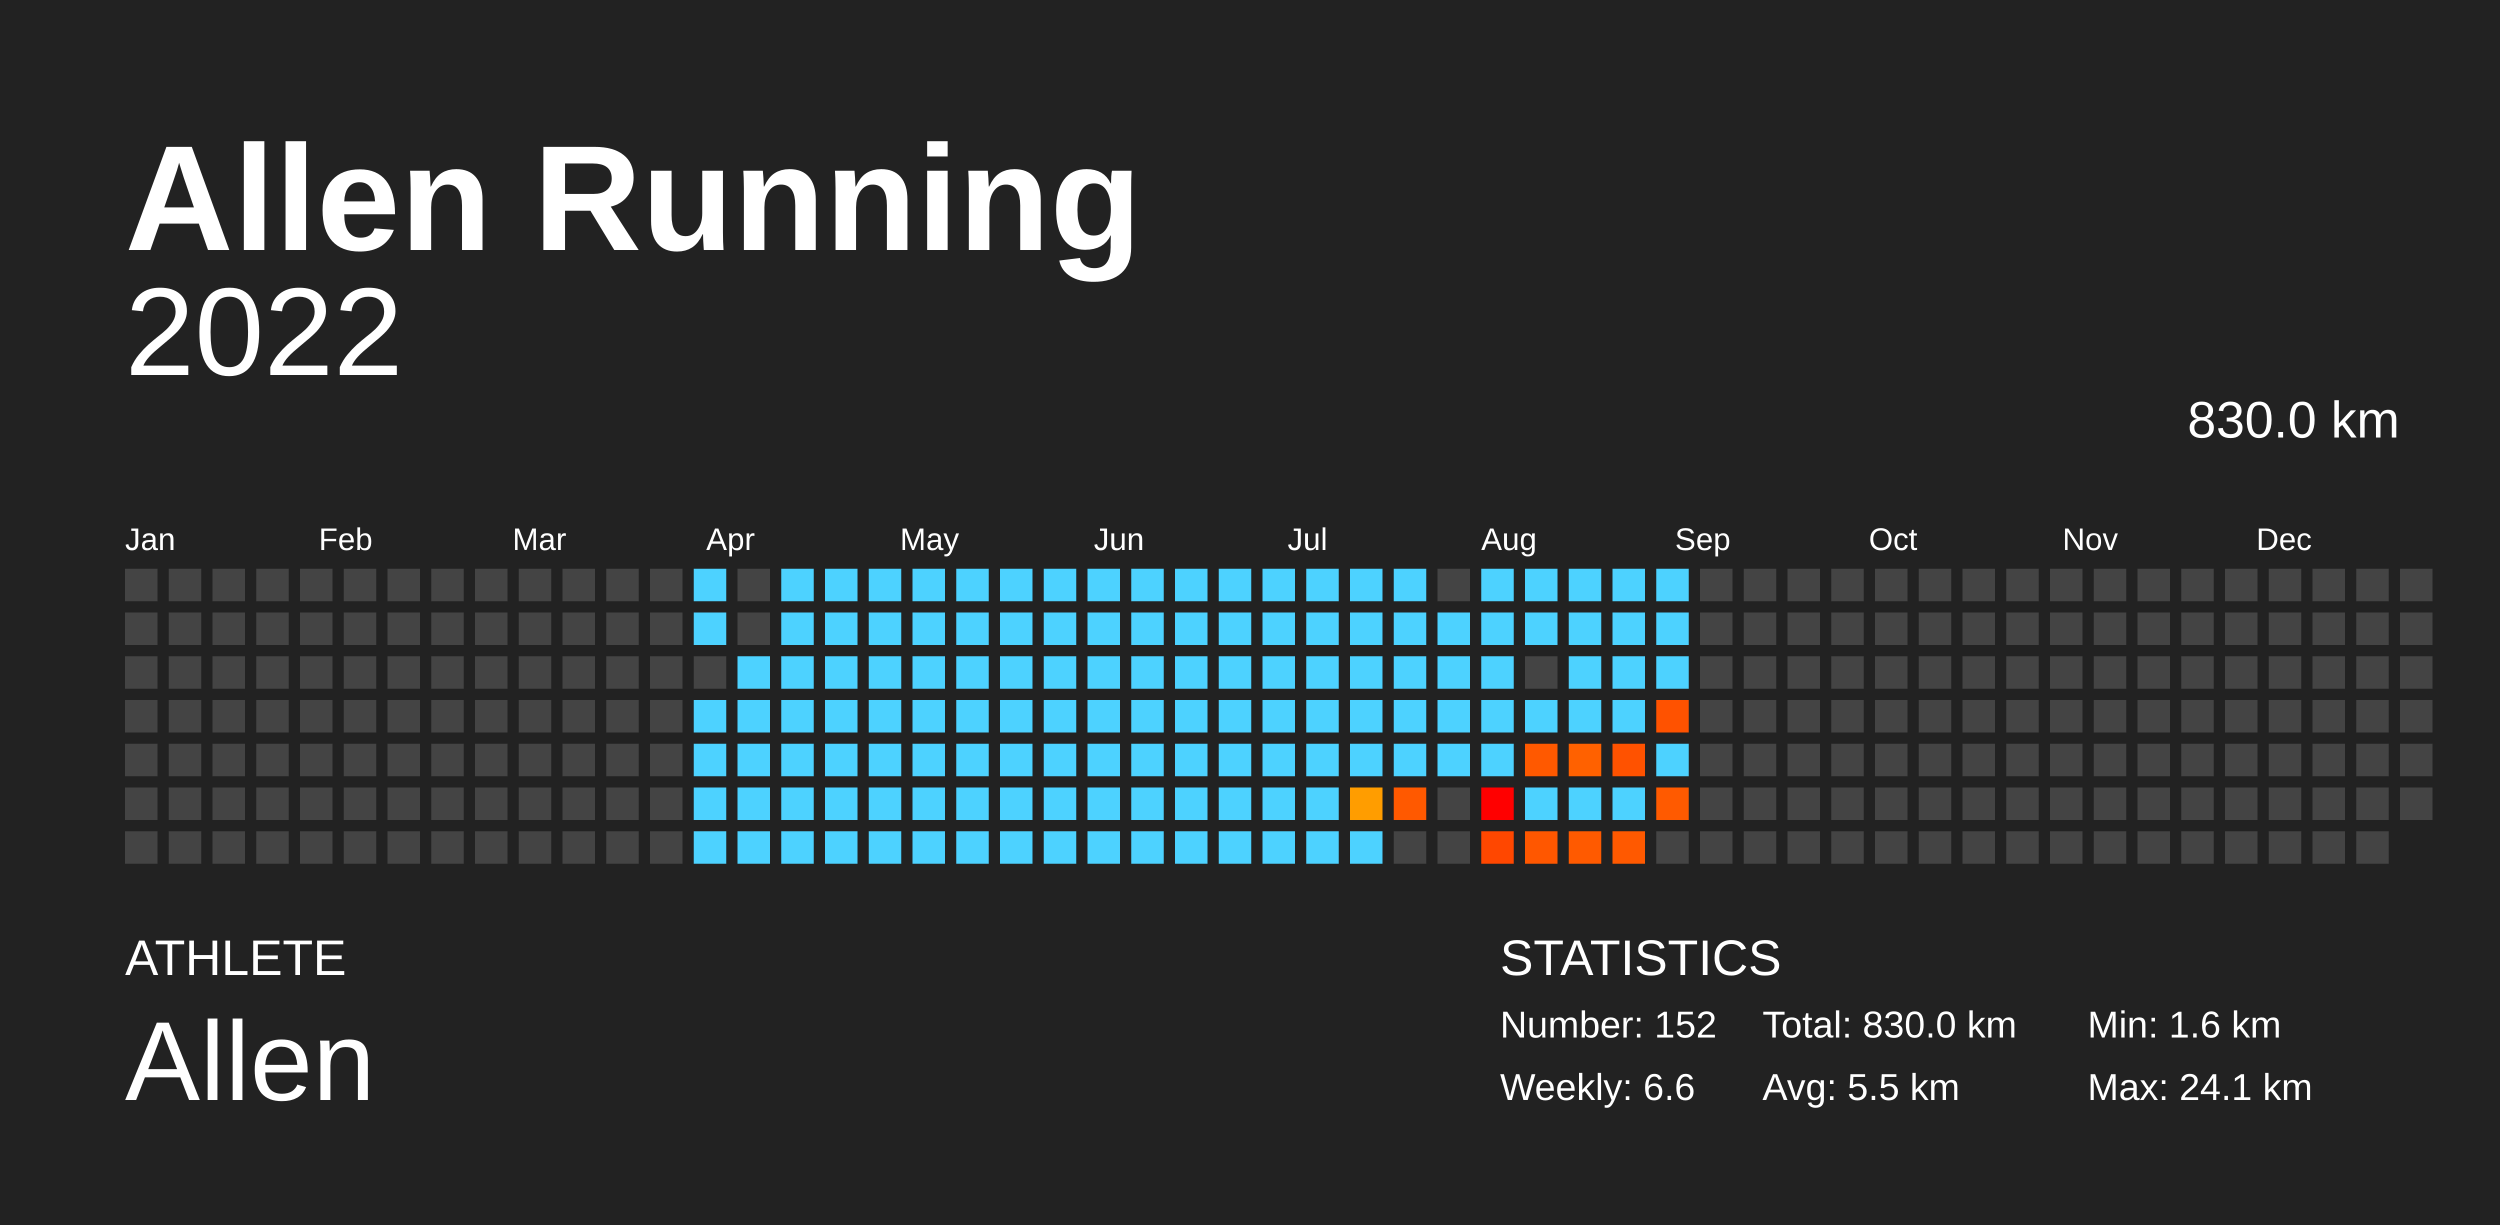
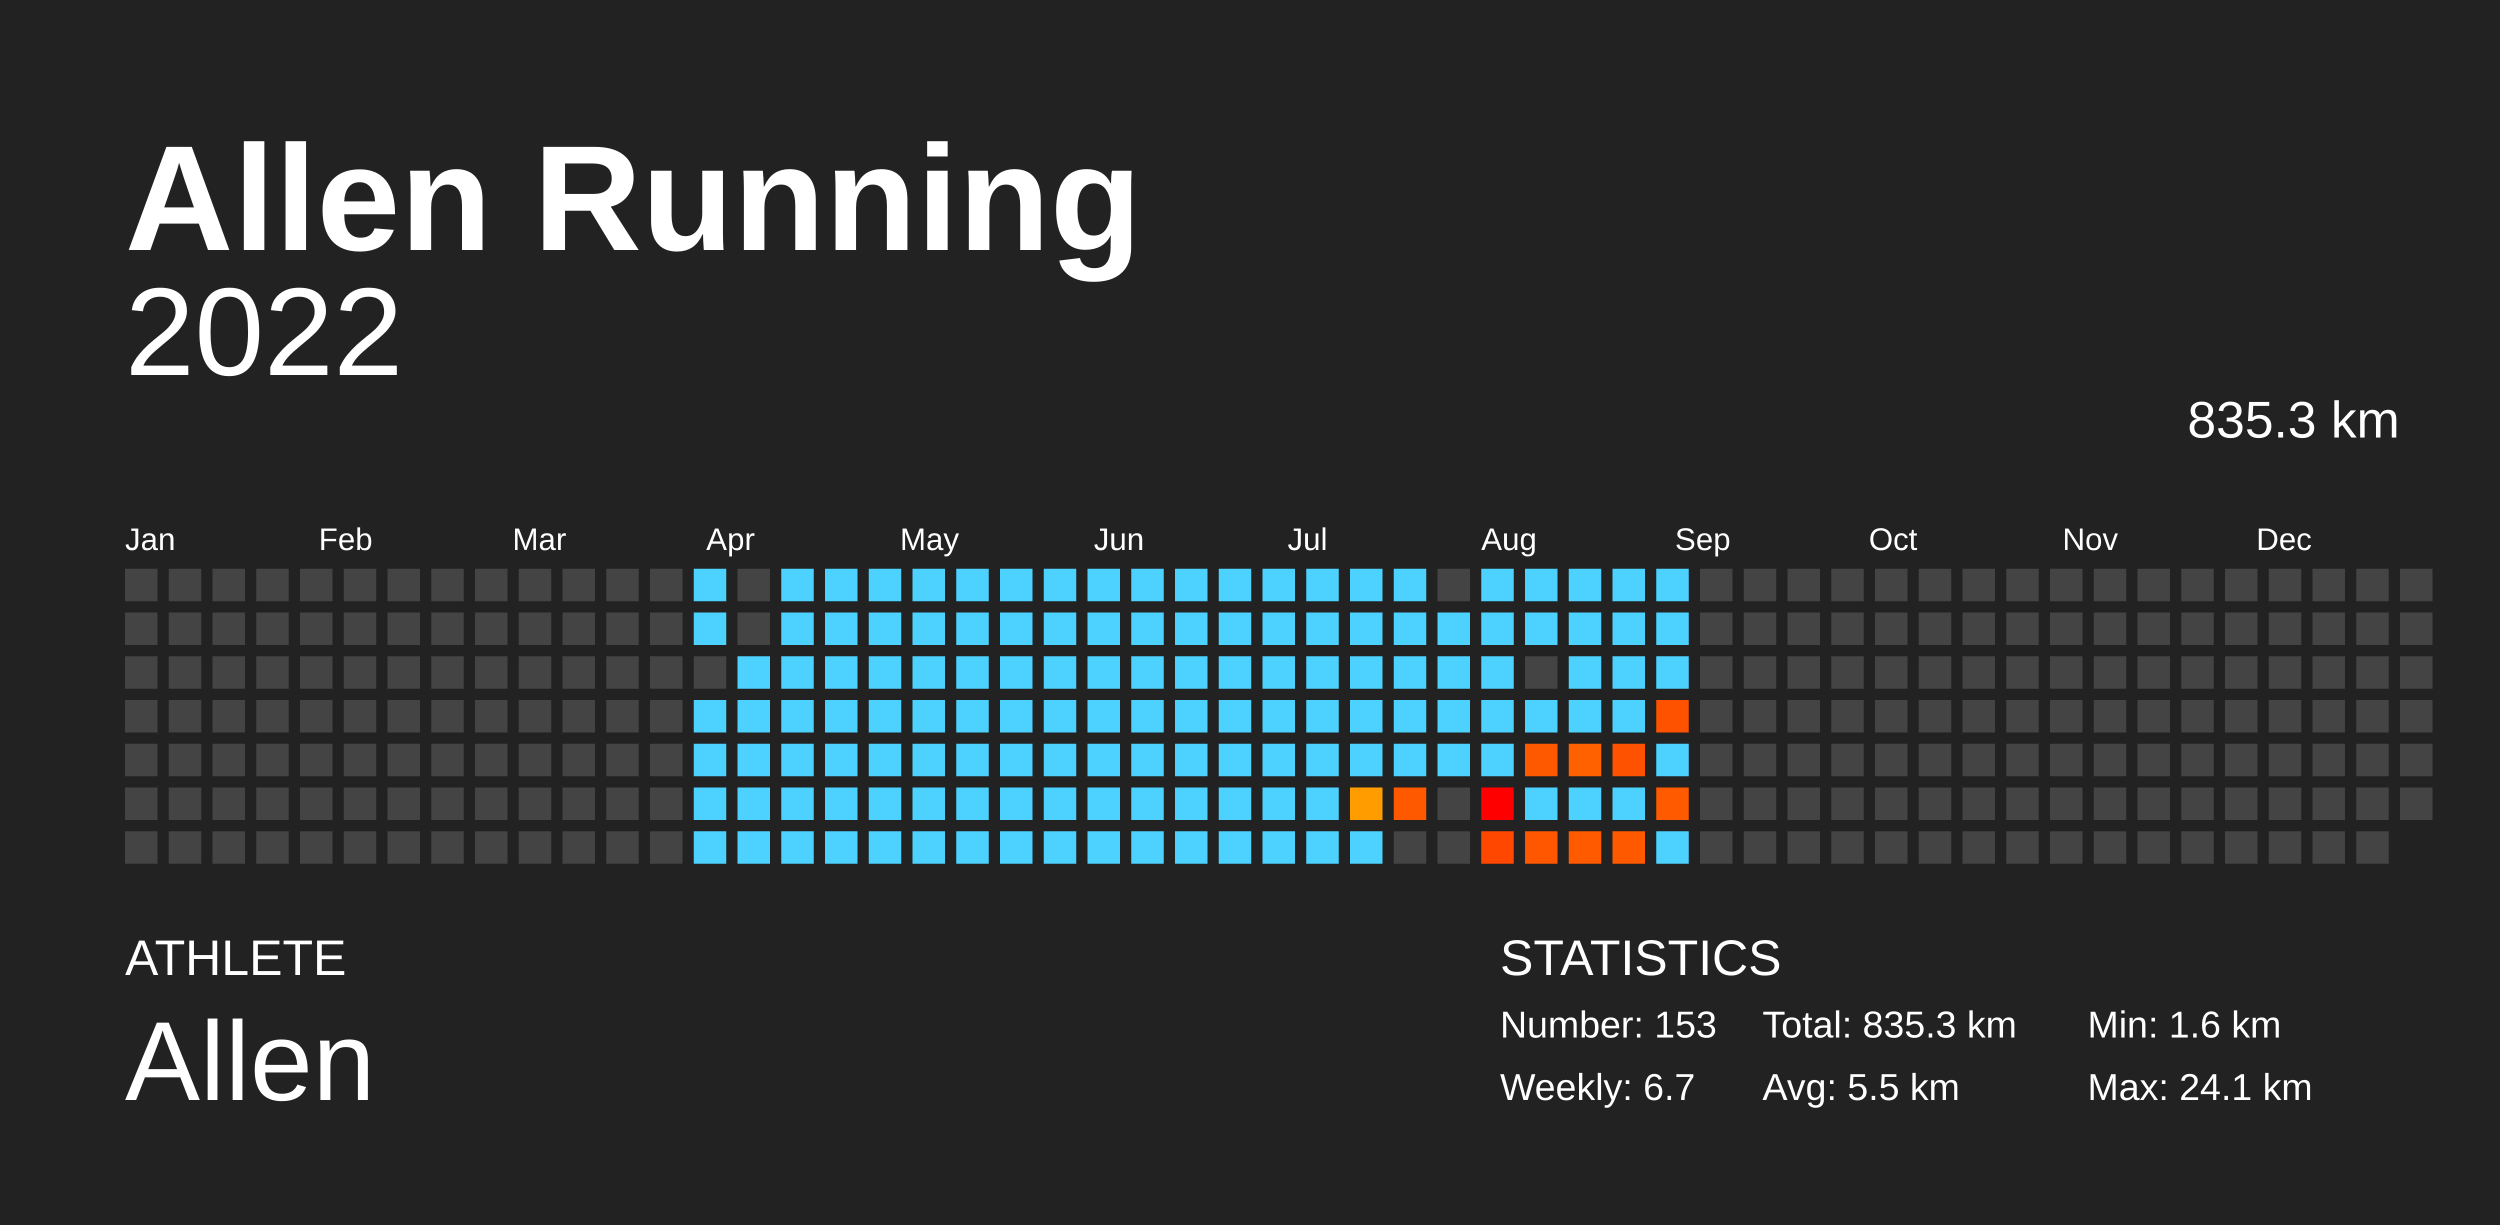
<svg xmlns="http://www.w3.org/2000/svg" baseProfile="full" height="98mm" version="1.1" viewBox="0,0,200,98" width="200mm">
  <defs />
  <rect fill="#222222" height="98" width="200" x="0" y="0" />
  <text fill="#FFFFFF" style="font-size:12px; font-family:Arial; font-weight:bold;" x="10" y="20">Allen Running</text>
  <text fill="#FFFFFF" style="font-size:4px; font-family:Arial" x="10" y="78">ATHLETE</text>
  <text fill="#FFFFFF" style="font-size:9px; font-family:Arial" x="10" y="88">Allen</text>
  <text fill="#FFFFFF" style="font-size:4px; font-family:Arial" x="120" y="78">STATISTICS</text>
-   <text fill="#FFFFFF" style="font-size:3px; font-family:Arial" x="120" y="83">Number: 152</text>
-   <text fill="#FFFFFF" style="font-size:3px; font-family:Arial" x="120" y="88">Weekly: 6.6</text>
-   <text fill="#FFFFFF" style="font-size:3px; font-family:Arial" x="141" y="83">Total: 830.0 km</text>
+   <text fill="#FFFFFF" style="font-size:3px; font-family:Arial" x="120" y="83">Number: 153</text>
+   <text fill="#FFFFFF" style="font-size:3px; font-family:Arial" x="120" y="88">Weekly: 6.7</text>
+   <text fill="#FFFFFF" style="font-size:3px; font-family:Arial" x="141" y="83">Total: 835.3 km</text>
  <text fill="#FFFFFF" style="font-size:3px; font-family:Arial" x="141" y="88">Avg: 5.5 km</text>
  <text fill="#FFFFFF" style="font-size:3px; font-family:Arial" x="167" y="83">Min: 1.6 km</text>
  <text fill="#FFFFFF" style="font-size:3px; font-family:Arial" x="167" y="88">Max: 24.1 km</text>
  <text alignment-baseline="hanging" fill="#FFFFFF" style="font-size:10.0px; font-family:Arial;" x="10" y="30">2022</text>
-   <text alignment-baseline="hanging" fill="#FFFFFF" style="font-size:4.125px; font-family:Arial;" x="175" y="35">830.0 km</text>
+   <text alignment-baseline="hanging" fill="#FFFFFF" style="font-size:4.125px; font-family:Arial;" x="175" y="35">835.3 km</text>
  <text fill="#FFFFFF" style="font-size:2.5px; font-family:Arial" x="10.0" y="44">Jan</text>
  <text fill="#FFFFFF" style="font-size:2.5px; font-family:Arial" x="25.5" y="44">Feb</text>
  <text fill="#FFFFFF" style="font-size:2.5px; font-family:Arial" x="41.0" y="44">Mar</text>
  <text fill="#FFFFFF" style="font-size:2.5px; font-family:Arial" x="56.5" y="44">Apr</text>
  <text fill="#FFFFFF" style="font-size:2.5px; font-family:Arial" x="72.0" y="44">May</text>
  <text fill="#FFFFFF" style="font-size:2.5px; font-family:Arial" x="87.5" y="44">Jun</text>
  <text fill="#FFFFFF" style="font-size:2.5px; font-family:Arial" x="103.0" y="44">Jul</text>
  <text fill="#FFFFFF" style="font-size:2.5px; font-family:Arial" x="118.5" y="44">Aug</text>
  <text fill="#FFFFFF" style="font-size:2.5px; font-family:Arial" x="134.0" y="44">Sep</text>
  <text fill="#FFFFFF" style="font-size:2.5px; font-family:Arial" x="149.5" y="44">Oct</text>
  <text fill="#FFFFFF" style="font-size:2.5px; font-family:Arial" x="165.0" y="44">Nov</text>
  <text fill="#FFFFFF" style="font-size:2.5px; font-family:Arial" x="180.5" y="44">Dec</text>
  <rect fill="#444444" height="2.6" width="2.6" x="10.0" y="45.5" />
  <rect fill="#444444" height="2.6" width="2.6" x="10.0" y="49.0" />
  <rect fill="#444444" height="2.6" width="2.6" x="10.0" y="52.5" />
  <rect fill="#444444" height="2.6" width="2.6" x="10.0" y="56.0" />
  <rect fill="#444444" height="2.6" width="2.6" x="10.0" y="59.5" />
  <rect fill="#444444" height="2.6" width="2.6" x="10.0" y="63.0" />
  <rect fill="#444444" height="2.6" width="2.6" x="10.0" y="66.5" />
  <rect fill="#444444" height="2.6" width="2.6" x="13.5" y="45.5" />
  <rect fill="#444444" height="2.6" width="2.6" x="13.5" y="49.0" />
  <rect fill="#444444" height="2.6" width="2.6" x="13.5" y="52.5" />
  <rect fill="#444444" height="2.6" width="2.6" x="13.5" y="56.0" />
  <rect fill="#444444" height="2.6" width="2.6" x="13.5" y="59.5" />
  <rect fill="#444444" height="2.6" width="2.6" x="13.5" y="63.0" />
  <rect fill="#444444" height="2.6" width="2.6" x="13.5" y="66.5" />
  <rect fill="#444444" height="2.6" width="2.6" x="17.0" y="45.5" />
  <rect fill="#444444" height="2.6" width="2.6" x="17.0" y="49.0" />
  <rect fill="#444444" height="2.6" width="2.6" x="17.0" y="52.5" />
  <rect fill="#444444" height="2.6" width="2.6" x="17.0" y="56.0" />
  <rect fill="#444444" height="2.6" width="2.6" x="17.0" y="59.5" />
  <rect fill="#444444" height="2.6" width="2.6" x="17.0" y="63.0" />
  <rect fill="#444444" height="2.6" width="2.6" x="17.0" y="66.5" />
  <rect fill="#444444" height="2.6" width="2.6" x="20.5" y="45.5" />
  <rect fill="#444444" height="2.6" width="2.6" x="20.5" y="49.0" />
  <rect fill="#444444" height="2.6" width="2.6" x="20.5" y="52.5" />
  <rect fill="#444444" height="2.6" width="2.6" x="20.5" y="56.0" />
  <rect fill="#444444" height="2.6" width="2.6" x="20.5" y="59.5" />
  <rect fill="#444444" height="2.6" width="2.6" x="20.5" y="63.0" />
  <rect fill="#444444" height="2.6" width="2.6" x="20.5" y="66.5" />
  <rect fill="#444444" height="2.6" width="2.6" x="24.0" y="45.5" />
  <rect fill="#444444" height="2.6" width="2.6" x="24.0" y="49.0" />
  <rect fill="#444444" height="2.6" width="2.6" x="24.0" y="52.5" />
  <rect fill="#444444" height="2.6" width="2.6" x="24.0" y="56.0" />
  <rect fill="#444444" height="2.6" width="2.6" x="24.0" y="59.5" />
  <rect fill="#444444" height="2.6" width="2.6" x="24.0" y="63.0" />
  <rect fill="#444444" height="2.6" width="2.6" x="24.0" y="66.5" />
  <rect fill="#444444" height="2.6" width="2.6" x="27.5" y="45.5" />
  <rect fill="#444444" height="2.6" width="2.6" x="27.5" y="49.0" />
  <rect fill="#444444" height="2.6" width="2.6" x="27.5" y="52.5" />
  <rect fill="#444444" height="2.6" width="2.6" x="27.5" y="56.0" />
  <rect fill="#444444" height="2.6" width="2.6" x="27.5" y="59.5" />
  <rect fill="#444444" height="2.6" width="2.6" x="27.5" y="63.0" />
  <rect fill="#444444" height="2.6" width="2.6" x="27.5" y="66.5" />
  <rect fill="#444444" height="2.6" width="2.6" x="31.0" y="45.5" />
  <rect fill="#444444" height="2.6" width="2.6" x="31.0" y="49.0" />
  <rect fill="#444444" height="2.6" width="2.6" x="31.0" y="52.5" />
  <rect fill="#444444" height="2.6" width="2.6" x="31.0" y="56.0" />
  <rect fill="#444444" height="2.6" width="2.6" x="31.0" y="59.5" />
  <rect fill="#444444" height="2.6" width="2.6" x="31.0" y="63.0" />
  <rect fill="#444444" height="2.6" width="2.6" x="31.0" y="66.5" />
  <rect fill="#444444" height="2.6" width="2.6" x="34.5" y="45.5" />
  <rect fill="#444444" height="2.6" width="2.6" x="34.5" y="49.0" />
  <rect fill="#444444" height="2.6" width="2.6" x="34.5" y="52.5" />
  <rect fill="#444444" height="2.6" width="2.6" x="34.5" y="56.0" />
  <rect fill="#444444" height="2.6" width="2.6" x="34.5" y="59.5" />
  <rect fill="#444444" height="2.6" width="2.6" x="34.5" y="63.0" />
  <rect fill="#444444" height="2.6" width="2.6" x="34.5" y="66.5" />
  <rect fill="#444444" height="2.6" width="2.6" x="38.0" y="45.5" />
  <rect fill="#444444" height="2.6" width="2.6" x="38.0" y="49.0" />
  <rect fill="#444444" height="2.6" width="2.6" x="38.0" y="52.5" />
  <rect fill="#444444" height="2.6" width="2.6" x="38.0" y="56.0" />
  <rect fill="#444444" height="2.6" width="2.6" x="38.0" y="59.5" />
  <rect fill="#444444" height="2.6" width="2.6" x="38.0" y="63.0" />
  <rect fill="#444444" height="2.6" width="2.6" x="38.0" y="66.5" />
  <rect fill="#444444" height="2.6" width="2.6" x="41.5" y="45.5" />
  <rect fill="#444444" height="2.6" width="2.6" x="41.5" y="49.0" />
  <rect fill="#444444" height="2.6" width="2.6" x="41.5" y="52.5" />
  <rect fill="#444444" height="2.6" width="2.6" x="41.5" y="56.0" />
  <rect fill="#444444" height="2.6" width="2.6" x="41.5" y="59.5" />
  <rect fill="#444444" height="2.6" width="2.6" x="41.5" y="63.0" />
  <rect fill="#444444" height="2.6" width="2.6" x="41.5" y="66.5" />
  <rect fill="#444444" height="2.6" width="2.6" x="45.0" y="45.5" />
  <rect fill="#444444" height="2.6" width="2.6" x="45.0" y="49.0" />
  <rect fill="#444444" height="2.6" width="2.6" x="45.0" y="52.5" />
  <rect fill="#444444" height="2.6" width="2.6" x="45.0" y="56.0" />
  <rect fill="#444444" height="2.6" width="2.6" x="45.0" y="59.5" />
  <rect fill="#444444" height="2.6" width="2.6" x="45.0" y="63.0" />
  <rect fill="#444444" height="2.6" width="2.6" x="45.0" y="66.5" />
  <rect fill="#444444" height="2.6" width="2.6" x="48.5" y="45.5" />
  <rect fill="#444444" height="2.6" width="2.6" x="48.5" y="49.0" />
  <rect fill="#444444" height="2.6" width="2.6" x="48.5" y="52.5" />
  <rect fill="#444444" height="2.6" width="2.6" x="48.5" y="56.0" />
  <rect fill="#444444" height="2.6" width="2.6" x="48.5" y="59.5" />
  <rect fill="#444444" height="2.6" width="2.6" x="48.5" y="63.0" />
  <rect fill="#444444" height="2.6" width="2.6" x="48.5" y="66.5" />
  <rect fill="#444444" height="2.6" width="2.6" x="52.0" y="45.5" />
  <rect fill="#444444" height="2.6" width="2.6" x="52.0" y="49.0" />
  <rect fill="#444444" height="2.6" width="2.6" x="52.0" y="52.5" />
  <rect fill="#444444" height="2.6" width="2.6" x="52.0" y="56.0" />
  <rect fill="#444444" height="2.6" width="2.6" x="52.0" y="59.5" />
  <rect fill="#444444" height="2.6" width="2.6" x="52.0" y="63.0" />
  <rect fill="#444444" height="2.6" width="2.6" x="52.0" y="66.5" />
  <rect fill="#4dd2ff" height="2.6" width="2.6" x="55.5" y="45.5" />
  <rect fill="#4dd2ff" height="2.6" width="2.6" x="55.5" y="49.0" />
  <rect fill="#444444" height="2.6" width="2.6" x="55.5" y="52.5" />
  <rect fill="#4dd2ff" height="2.6" width="2.6" x="55.5" y="56.0" />
  <rect fill="#4dd2ff" height="2.6" width="2.6" x="55.5" y="59.5" />
  <rect fill="#4dd2ff" height="2.6" width="2.6" x="55.5" y="63.0" />
  <rect fill="#4dd2ff" height="2.6" width="2.6" x="55.5" y="66.5" />
  <rect fill="#444444" height="2.6" width="2.6" x="59.0" y="45.5" />
  <rect fill="#444444" height="2.6" width="2.6" x="59.0" y="49.0" />
  <rect fill="#4dd2ff" height="2.6" width="2.6" x="59.0" y="52.5" />
  <rect fill="#4dd2ff" height="2.6" width="2.6" x="59.0" y="56.0" />
  <rect fill="#4dd2ff" height="2.6" width="2.6" x="59.0" y="59.5" />
  <rect fill="#4dd2ff" height="2.6" width="2.6" x="59.0" y="63.0" />
  <rect fill="#4dd2ff" height="2.6" width="2.6" x="59.0" y="66.5" />
  <rect fill="#4dd2ff" height="2.6" width="2.6" x="62.5" y="45.5" />
  <rect fill="#4dd2ff" height="2.6" width="2.6" x="62.5" y="49.0" />
  <rect fill="#4dd2ff" height="2.6" width="2.6" x="62.5" y="52.5" />
  <rect fill="#4dd2ff" height="2.6" width="2.6" x="62.5" y="56.0" />
  <rect fill="#4dd2ff" height="2.6" width="2.6" x="62.5" y="59.5" />
  <rect fill="#4dd2ff" height="2.6" width="2.6" x="62.5" y="63.0" />
  <rect fill="#4dd2ff" height="2.6" width="2.6" x="62.5" y="66.5" />
  <rect fill="#4dd2ff" height="2.6" width="2.6" x="66.0" y="45.5" />
  <rect fill="#4dd2ff" height="2.6" width="2.6" x="66.0" y="49.0" />
  <rect fill="#4dd2ff" height="2.6" width="2.6" x="66.0" y="52.5" />
  <rect fill="#4dd2ff" height="2.6" width="2.6" x="66.0" y="56.0" />
  <rect fill="#4dd2ff" height="2.6" width="2.6" x="66.0" y="59.5" />
  <rect fill="#4dd2ff" height="2.6" width="2.6" x="66.0" y="63.0" />
  <rect fill="#4dd2ff" height="2.6" width="2.6" x="66.0" y="66.5" />
  <rect fill="#4dd2ff" height="2.6" width="2.6" x="69.5" y="45.5" />
  <rect fill="#4dd2ff" height="2.6" width="2.6" x="69.5" y="49.0" />
  <rect fill="#4dd2ff" height="2.6" width="2.6" x="69.5" y="52.5" />
  <rect fill="#4dd2ff" height="2.6" width="2.6" x="69.5" y="56.0" />
  <rect fill="#4dd2ff" height="2.6" width="2.6" x="69.5" y="59.5" />
  <rect fill="#4dd2ff" height="2.6" width="2.6" x="69.5" y="63.0" />
  <rect fill="#4dd2ff" height="2.6" width="2.6" x="69.5" y="66.5" />
  <rect fill="#4dd2ff" height="2.6" width="2.6" x="73.0" y="45.5" />
  <rect fill="#4dd2ff" height="2.6" width="2.6" x="73.0" y="49.0" />
  <rect fill="#4dd2ff" height="2.6" width="2.6" x="73.0" y="52.5" />
  <rect fill="#4dd2ff" height="2.6" width="2.6" x="73.0" y="56.0" />
  <rect fill="#4dd2ff" height="2.6" width="2.6" x="73.0" y="59.5" />
  <rect fill="#4dd2ff" height="2.6" width="2.6" x="73.0" y="63.0" />
  <rect fill="#4dd2ff" height="2.6" width="2.6" x="73.0" y="66.5" />
  <rect fill="#4dd2ff" height="2.6" width="2.6" x="76.5" y="45.5" />
  <rect fill="#4dd2ff" height="2.6" width="2.6" x="76.5" y="49.0" />
  <rect fill="#4dd2ff" height="2.6" width="2.6" x="76.5" y="52.5" />
  <rect fill="#4dd2ff" height="2.6" width="2.6" x="76.5" y="56.0" />
  <rect fill="#4dd2ff" height="2.6" width="2.6" x="76.5" y="59.5" />
  <rect fill="#4dd2ff" height="2.6" width="2.6" x="76.5" y="63.0" />
  <rect fill="#4dd2ff" height="2.6" width="2.6" x="76.5" y="66.5" />
  <rect fill="#4dd2ff" height="2.6" width="2.6" x="80.0" y="45.5" />
  <rect fill="#4dd2ff" height="2.6" width="2.6" x="80.0" y="49.0" />
  <rect fill="#4dd2ff" height="2.6" width="2.6" x="80.0" y="52.5" />
  <rect fill="#4dd2ff" height="2.6" width="2.6" x="80.0" y="56.0" />
  <rect fill="#4dd2ff" height="2.6" width="2.6" x="80.0" y="59.5" />
  <rect fill="#4dd2ff" height="2.6" width="2.6" x="80.0" y="63.0" />
  <rect fill="#4dd2ff" height="2.6" width="2.6" x="80.0" y="66.5" />
  <rect fill="#4dd2ff" height="2.6" width="2.6" x="83.5" y="45.5" />
  <rect fill="#4dd2ff" height="2.6" width="2.6" x="83.5" y="49.0" />
  <rect fill="#4dd2ff" height="2.6" width="2.6" x="83.5" y="52.5" />
  <rect fill="#4dd2ff" height="2.6" width="2.6" x="83.5" y="56.0" />
  <rect fill="#4dd2ff" height="2.6" width="2.6" x="83.5" y="59.5" />
  <rect fill="#4dd2ff" height="2.6" width="2.6" x="83.5" y="63.0" />
  <rect fill="#4dd2ff" height="2.6" width="2.6" x="83.5" y="66.5" />
  <rect fill="#4dd2ff" height="2.6" width="2.6" x="87.0" y="45.5" />
  <rect fill="#4dd2ff" height="2.6" width="2.6" x="87.0" y="49.0" />
  <rect fill="#4dd2ff" height="2.6" width="2.6" x="87.0" y="52.5" />
  <rect fill="#4dd2ff" height="2.6" width="2.6" x="87.0" y="56.0" />
  <rect fill="#4dd2ff" height="2.6" width="2.6" x="87.0" y="59.5" />
  <rect fill="#4dd2ff" height="2.6" width="2.6" x="87.0" y="63.0" />
  <rect fill="#4dd2ff" height="2.6" width="2.6" x="87.0" y="66.5" />
  <rect fill="#4dd2ff" height="2.6" width="2.6" x="90.5" y="45.5" />
  <rect fill="#4dd2ff" height="2.6" width="2.6" x="90.5" y="49.0" />
  <rect fill="#4dd2ff" height="2.6" width="2.6" x="90.5" y="52.5" />
  <rect fill="#4dd2ff" height="2.6" width="2.6" x="90.5" y="56.0" />
  <rect fill="#4dd2ff" height="2.6" width="2.6" x="90.5" y="59.5" />
  <rect fill="#4dd2ff" height="2.6" width="2.6" x="90.5" y="63.0" />
  <rect fill="#4dd2ff" height="2.6" width="2.6" x="90.5" y="66.5" />
  <rect fill="#4dd2ff" height="2.6" width="2.6" x="94.0" y="45.5" />
  <rect fill="#4dd2ff" height="2.6" width="2.6" x="94.0" y="49.0" />
  <rect fill="#4dd2ff" height="2.6" width="2.6" x="94.0" y="52.5" />
  <rect fill="#4dd2ff" height="2.6" width="2.6" x="94.0" y="56.0" />
  <rect fill="#4dd2ff" height="2.6" width="2.6" x="94.0" y="59.5" />
  <rect fill="#4dd2ff" height="2.6" width="2.6" x="94.0" y="63.0" />
  <rect fill="#4dd2ff" height="2.6" width="2.6" x="94.0" y="66.5" />
  <rect fill="#4dd2ff" height="2.6" width="2.6" x="97.5" y="45.5" />
  <rect fill="#4dd2ff" height="2.6" width="2.6" x="97.5" y="49.0" />
  <rect fill="#4dd2ff" height="2.6" width="2.6" x="97.5" y="52.5" />
  <rect fill="#4dd2ff" height="2.6" width="2.6" x="97.5" y="56.0" />
  <rect fill="#4dd2ff" height="2.6" width="2.6" x="97.5" y="59.5" />
  <rect fill="#4dd2ff" height="2.6" width="2.6" x="97.5" y="63.0" />
  <rect fill="#4dd2ff" height="2.6" width="2.6" x="97.5" y="66.5" />
  <rect fill="#4dd2ff" height="2.6" width="2.6" x="101.0" y="45.5" />
  <rect fill="#4dd2ff" height="2.6" width="2.6" x="101.0" y="49.0" />
  <rect fill="#4dd2ff" height="2.6" width="2.6" x="101.0" y="52.5" />
  <rect fill="#4dd2ff" height="2.6" width="2.6" x="101.0" y="56.0" />
  <rect fill="#4dd2ff" height="2.6" width="2.6" x="101.0" y="59.5" />
  <rect fill="#4dd2ff" height="2.6" width="2.6" x="101.0" y="63.0" />
  <rect fill="#4dd2ff" height="2.6" width="2.6" x="101.0" y="66.5" />
  <rect fill="#4dd2ff" height="2.6" width="2.6" x="104.5" y="45.5" />
  <rect fill="#4dd2ff" height="2.6" width="2.6" x="104.5" y="49.0" />
  <rect fill="#4dd2ff" height="2.6" width="2.6" x="104.5" y="52.5" />
  <rect fill="#4dd2ff" height="2.6" width="2.6" x="104.5" y="56.0" />
  <rect fill="#4dd2ff" height="2.6" width="2.6" x="104.5" y="59.5" />
  <rect fill="#4dd2ff" height="2.6" width="2.6" x="104.5" y="63.0" />
  <rect fill="#4dd2ff" height="2.6" width="2.6" x="104.5" y="66.5" />
  <rect fill="#4dd2ff" height="2.6" width="2.6" x="108.0" y="45.5" />
  <rect fill="#4dd2ff" height="2.6" width="2.6" x="108.0" y="49.0" />
  <rect fill="#4dd2ff" height="2.6" width="2.6" x="108.0" y="52.5" />
  <rect fill="#4dd2ff" height="2.6" width="2.6" x="108.0" y="56.0" />
  <rect fill="#4dd2ff" height="2.6" width="2.6" x="108.0" y="59.5" />
  <rect fill="#ff9d00" height="2.6" width="2.6" x="108.0" y="63.0" />
  <rect fill="#4dd2ff" height="2.6" width="2.6" x="108.0" y="66.5" />
  <rect fill="#4dd2ff" height="2.6" width="2.6" x="111.5" y="45.5" />
  <rect fill="#4dd2ff" height="2.6" width="2.6" x="111.5" y="49.0" />
  <rect fill="#4dd2ff" height="2.6" width="2.6" x="111.5" y="52.5" />
  <rect fill="#4dd2ff" height="2.6" width="2.6" x="111.5" y="56.0" />
  <rect fill="#4dd2ff" height="2.6" width="2.6" x="111.5" y="59.5" />
  <rect fill="#ff5900" height="2.6" width="2.6" x="111.5" y="63.0" />
  <rect fill="#444444" height="2.6" width="2.6" x="111.5" y="66.5" />
  <rect fill="#444444" height="2.6" width="2.6" x="115.0" y="45.5" />
  <rect fill="#4dd2ff" height="2.6" width="2.6" x="115.0" y="49.0" />
  <rect fill="#4dd2ff" height="2.6" width="2.6" x="115.0" y="52.5" />
  <rect fill="#4dd2ff" height="2.6" width="2.6" x="115.0" y="56.0" />
  <rect fill="#4dd2ff" height="2.6" width="2.6" x="115.0" y="59.5" />
  <rect fill="#444444" height="2.6" width="2.6" x="115.0" y="63.0" />
  <rect fill="#444444" height="2.6" width="2.6" x="115.0" y="66.5" />
  <rect fill="#4dd2ff" height="2.6" width="2.6" x="118.5" y="45.5" />
  <rect fill="#4dd2ff" height="2.6" width="2.6" x="118.5" y="49.0" />
  <rect fill="#4dd2ff" height="2.6" width="2.6" x="118.5" y="52.5" />
  <rect fill="#4dd2ff" height="2.6" width="2.6" x="118.5" y="56.0" />
  <rect fill="#4dd2ff" height="2.6" width="2.6" x="118.5" y="59.5" />
  <rect fill="red" height="2.6" width="2.6" x="118.5" y="63.0" />
  <rect fill="#ff4700" height="2.6" width="2.6" x="118.5" y="66.5" />
  <rect fill="#4dd2ff" height="2.6" width="2.6" x="122.0" y="45.5" />
  <rect fill="#4dd2ff" height="2.6" width="2.6" x="122.0" y="49.0" />
  <rect fill="#444444" height="2.6" width="2.6" x="122.0" y="52.5" />
  <rect fill="#4dd2ff" height="2.6" width="2.6" x="122.0" y="56.0" />
  <rect fill="#ff5900" height="2.6" width="2.6" x="122.0" y="59.5" />
  <rect fill="#4dd2ff" height="2.6" width="2.6" x="122.0" y="63.0" />
  <rect fill="#ff5700" height="2.6" width="2.6" x="122.0" y="66.5" />
  <rect fill="#4dd2ff" height="2.6" width="2.6" x="125.5" y="45.5" />
  <rect fill="#4dd2ff" height="2.6" width="2.6" x="125.5" y="49.0" />
  <rect fill="#4dd2ff" height="2.6" width="2.6" x="125.5" y="52.5" />
  <rect fill="#4dd2ff" height="2.6" width="2.6" x="125.5" y="56.0" />
  <rect fill="#ff6100" height="2.6" width="2.6" x="125.5" y="59.5" />
  <rect fill="#4dd2ff" height="2.6" width="2.6" x="125.5" y="63.0" />
  <rect fill="#ff5a00" height="2.6" width="2.6" x="125.5" y="66.5" />
  <rect fill="#4dd2ff" height="2.6" width="2.6" x="129.0" y="45.5" />
  <rect fill="#4dd2ff" height="2.6" width="2.6" x="129.0" y="49.0" />
  <rect fill="#4dd2ff" height="2.6" width="2.6" x="129.0" y="52.5" />
  <rect fill="#4dd2ff" height="2.6" width="2.6" x="129.0" y="56.0" />
  <rect fill="#ff5200" height="2.6" width="2.6" x="129.0" y="59.5" />
  <rect fill="#4dd2ff" height="2.6" width="2.6" x="129.0" y="63.0" />
  <rect fill="#ff5900" height="2.6" width="2.6" x="129.0" y="66.5" />
  <rect fill="#4dd2ff" height="2.6" width="2.6" x="132.5" y="45.5" />
  <rect fill="#4dd2ff" height="2.6" width="2.6" x="132.5" y="49.0" />
  <rect fill="#4dd2ff" height="2.6" width="2.6" x="132.5" y="52.5" />
  <rect fill="#ff5200" height="2.6" width="2.6" x="132.5" y="56.0" />
  <rect fill="#4dd2ff" height="2.6" width="2.6" x="132.5" y="59.5" />
  <rect fill="#ff5a00" height="2.6" width="2.6" x="132.5" y="63.0" />
-   <rect fill="#444444" height="2.6" width="2.6" x="132.5" y="66.5" />
+   <rect fill="#4dd2ff" height="2.6" width="2.6" x="132.5" y="66.5" />
  <rect fill="#444444" height="2.6" width="2.6" x="136.0" y="45.5" />
  <rect fill="#444444" height="2.6" width="2.6" x="136.0" y="49.0" />
  <rect fill="#444444" height="2.6" width="2.6" x="136.0" y="52.5" />
  <rect fill="#444444" height="2.6" width="2.6" x="136.0" y="56.0" />
  <rect fill="#444444" height="2.6" width="2.6" x="136.0" y="59.5" />
  <rect fill="#444444" height="2.6" width="2.6" x="136.0" y="63.0" />
  <rect fill="#444444" height="2.6" width="2.6" x="136.0" y="66.5" />
  <rect fill="#444444" height="2.6" width="2.6" x="139.5" y="45.5" />
  <rect fill="#444444" height="2.6" width="2.6" x="139.5" y="49.0" />
  <rect fill="#444444" height="2.6" width="2.6" x="139.5" y="52.5" />
  <rect fill="#444444" height="2.6" width="2.6" x="139.5" y="56.0" />
  <rect fill="#444444" height="2.6" width="2.6" x="139.5" y="59.5" />
  <rect fill="#444444" height="2.6" width="2.6" x="139.5" y="63.0" />
  <rect fill="#444444" height="2.6" width="2.6" x="139.5" y="66.5" />
  <rect fill="#444444" height="2.6" width="2.6" x="143.0" y="45.5" />
  <rect fill="#444444" height="2.6" width="2.6" x="143.0" y="49.0" />
  <rect fill="#444444" height="2.6" width="2.6" x="143.0" y="52.5" />
  <rect fill="#444444" height="2.6" width="2.6" x="143.0" y="56.0" />
  <rect fill="#444444" height="2.6" width="2.6" x="143.0" y="59.5" />
  <rect fill="#444444" height="2.6" width="2.6" x="143.0" y="63.0" />
  <rect fill="#444444" height="2.6" width="2.6" x="143.0" y="66.5" />
  <rect fill="#444444" height="2.6" width="2.6" x="146.5" y="45.5" />
  <rect fill="#444444" height="2.6" width="2.6" x="146.5" y="49.0" />
  <rect fill="#444444" height="2.6" width="2.6" x="146.5" y="52.5" />
  <rect fill="#444444" height="2.6" width="2.6" x="146.5" y="56.0" />
  <rect fill="#444444" height="2.6" width="2.6" x="146.5" y="59.5" />
  <rect fill="#444444" height="2.6" width="2.6" x="146.5" y="63.0" />
  <rect fill="#444444" height="2.6" width="2.6" x="146.5" y="66.5" />
  <rect fill="#444444" height="2.6" width="2.6" x="150.0" y="45.5" />
  <rect fill="#444444" height="2.6" width="2.6" x="150.0" y="49.0" />
  <rect fill="#444444" height="2.6" width="2.6" x="150.0" y="52.5" />
  <rect fill="#444444" height="2.6" width="2.6" x="150.0" y="56.0" />
  <rect fill="#444444" height="2.6" width="2.6" x="150.0" y="59.5" />
  <rect fill="#444444" height="2.6" width="2.6" x="150.0" y="63.0" />
  <rect fill="#444444" height="2.6" width="2.6" x="150.0" y="66.5" />
  <rect fill="#444444" height="2.6" width="2.6" x="153.5" y="45.5" />
  <rect fill="#444444" height="2.6" width="2.6" x="153.5" y="49.0" />
  <rect fill="#444444" height="2.6" width="2.6" x="153.5" y="52.5" />
  <rect fill="#444444" height="2.6" width="2.6" x="153.5" y="56.0" />
  <rect fill="#444444" height="2.6" width="2.6" x="153.5" y="59.5" />
  <rect fill="#444444" height="2.6" width="2.6" x="153.5" y="63.0" />
  <rect fill="#444444" height="2.6" width="2.6" x="153.5" y="66.5" />
  <rect fill="#444444" height="2.6" width="2.6" x="157.0" y="45.5" />
  <rect fill="#444444" height="2.6" width="2.6" x="157.0" y="49.0" />
  <rect fill="#444444" height="2.6" width="2.6" x="157.0" y="52.5" />
  <rect fill="#444444" height="2.6" width="2.6" x="157.0" y="56.0" />
  <rect fill="#444444" height="2.6" width="2.6" x="157.0" y="59.5" />
  <rect fill="#444444" height="2.6" width="2.6" x="157.0" y="63.0" />
  <rect fill="#444444" height="2.6" width="2.6" x="157.0" y="66.5" />
  <rect fill="#444444" height="2.6" width="2.6" x="160.5" y="45.5" />
  <rect fill="#444444" height="2.6" width="2.6" x="160.5" y="49.0" />
  <rect fill="#444444" height="2.6" width="2.6" x="160.5" y="52.5" />
  <rect fill="#444444" height="2.6" width="2.6" x="160.5" y="56.0" />
  <rect fill="#444444" height="2.6" width="2.6" x="160.5" y="59.5" />
  <rect fill="#444444" height="2.6" width="2.6" x="160.5" y="63.0" />
  <rect fill="#444444" height="2.6" width="2.6" x="160.5" y="66.5" />
  <rect fill="#444444" height="2.6" width="2.6" x="164.0" y="45.5" />
  <rect fill="#444444" height="2.6" width="2.6" x="164.0" y="49.0" />
  <rect fill="#444444" height="2.6" width="2.6" x="164.0" y="52.5" />
  <rect fill="#444444" height="2.6" width="2.6" x="164.0" y="56.0" />
  <rect fill="#444444" height="2.6" width="2.6" x="164.0" y="59.5" />
  <rect fill="#444444" height="2.6" width="2.6" x="164.0" y="63.0" />
  <rect fill="#444444" height="2.6" width="2.6" x="164.0" y="66.5" />
  <rect fill="#444444" height="2.6" width="2.6" x="167.5" y="45.5" />
  <rect fill="#444444" height="2.6" width="2.6" x="167.5" y="49.0" />
  <rect fill="#444444" height="2.6" width="2.6" x="167.5" y="52.5" />
  <rect fill="#444444" height="2.6" width="2.6" x="167.5" y="56.0" />
  <rect fill="#444444" height="2.6" width="2.6" x="167.5" y="59.5" />
  <rect fill="#444444" height="2.6" width="2.6" x="167.5" y="63.0" />
  <rect fill="#444444" height="2.6" width="2.6" x="167.5" y="66.5" />
  <rect fill="#444444" height="2.6" width="2.6" x="171.0" y="45.5" />
  <rect fill="#444444" height="2.6" width="2.6" x="171.0" y="49.0" />
  <rect fill="#444444" height="2.6" width="2.6" x="171.0" y="52.5" />
  <rect fill="#444444" height="2.6" width="2.6" x="171.0" y="56.0" />
  <rect fill="#444444" height="2.6" width="2.6" x="171.0" y="59.5" />
  <rect fill="#444444" height="2.6" width="2.6" x="171.0" y="63.0" />
  <rect fill="#444444" height="2.6" width="2.6" x="171.0" y="66.5" />
  <rect fill="#444444" height="2.6" width="2.6" x="174.5" y="45.5" />
  <rect fill="#444444" height="2.6" width="2.6" x="174.5" y="49.0" />
  <rect fill="#444444" height="2.6" width="2.6" x="174.5" y="52.5" />
  <rect fill="#444444" height="2.6" width="2.6" x="174.5" y="56.0" />
  <rect fill="#444444" height="2.6" width="2.6" x="174.5" y="59.5" />
  <rect fill="#444444" height="2.6" width="2.6" x="174.5" y="63.0" />
  <rect fill="#444444" height="2.6" width="2.6" x="174.5" y="66.5" />
  <rect fill="#444444" height="2.6" width="2.6" x="178.0" y="45.5" />
  <rect fill="#444444" height="2.6" width="2.6" x="178.0" y="49.0" />
  <rect fill="#444444" height="2.6" width="2.6" x="178.0" y="52.5" />
  <rect fill="#444444" height="2.6" width="2.6" x="178.0" y="56.0" />
  <rect fill="#444444" height="2.6" width="2.6" x="178.0" y="59.5" />
  <rect fill="#444444" height="2.6" width="2.6" x="178.0" y="63.0" />
  <rect fill="#444444" height="2.6" width="2.6" x="178.0" y="66.5" />
  <rect fill="#444444" height="2.6" width="2.6" x="181.5" y="45.5" />
  <rect fill="#444444" height="2.6" width="2.6" x="181.5" y="49.0" />
  <rect fill="#444444" height="2.6" width="2.6" x="181.5" y="52.5" />
  <rect fill="#444444" height="2.6" width="2.6" x="181.5" y="56.0" />
  <rect fill="#444444" height="2.6" width="2.6" x="181.5" y="59.5" />
  <rect fill="#444444" height="2.6" width="2.6" x="181.5" y="63.0" />
  <rect fill="#444444" height="2.6" width="2.6" x="181.5" y="66.5" />
  <rect fill="#444444" height="2.6" width="2.6" x="185.0" y="45.5" />
  <rect fill="#444444" height="2.6" width="2.6" x="185.0" y="49.0" />
  <rect fill="#444444" height="2.6" width="2.6" x="185.0" y="52.5" />
  <rect fill="#444444" height="2.6" width="2.6" x="185.0" y="56.0" />
  <rect fill="#444444" height="2.6" width="2.6" x="185.0" y="59.5" />
  <rect fill="#444444" height="2.6" width="2.6" x="185.0" y="63.0" />
  <rect fill="#444444" height="2.6" width="2.6" x="185.0" y="66.5" />
  <rect fill="#444444" height="2.6" width="2.6" x="188.5" y="45.5" />
  <rect fill="#444444" height="2.6" width="2.6" x="188.5" y="49.0" />
  <rect fill="#444444" height="2.6" width="2.6" x="188.5" y="52.5" />
  <rect fill="#444444" height="2.6" width="2.6" x="188.5" y="56.0" />
  <rect fill="#444444" height="2.6" width="2.6" x="188.5" y="59.5" />
  <rect fill="#444444" height="2.6" width="2.6" x="188.5" y="63.0" />
  <rect fill="#444444" height="2.6" width="2.6" x="188.5" y="66.5" />
  <rect fill="#444444" height="2.6" width="2.6" x="192.0" y="45.5" />
  <rect fill="#444444" height="2.6" width="2.6" x="192.0" y="49.0" />
  <rect fill="#444444" height="2.6" width="2.6" x="192.0" y="52.5" />
  <rect fill="#444444" height="2.6" width="2.6" x="192.0" y="56.0" />
  <rect fill="#444444" height="2.6" width="2.6" x="192.0" y="59.5" />
  <rect fill="#444444" height="2.6" width="2.6" x="192.0" y="63.0" />
</svg>
